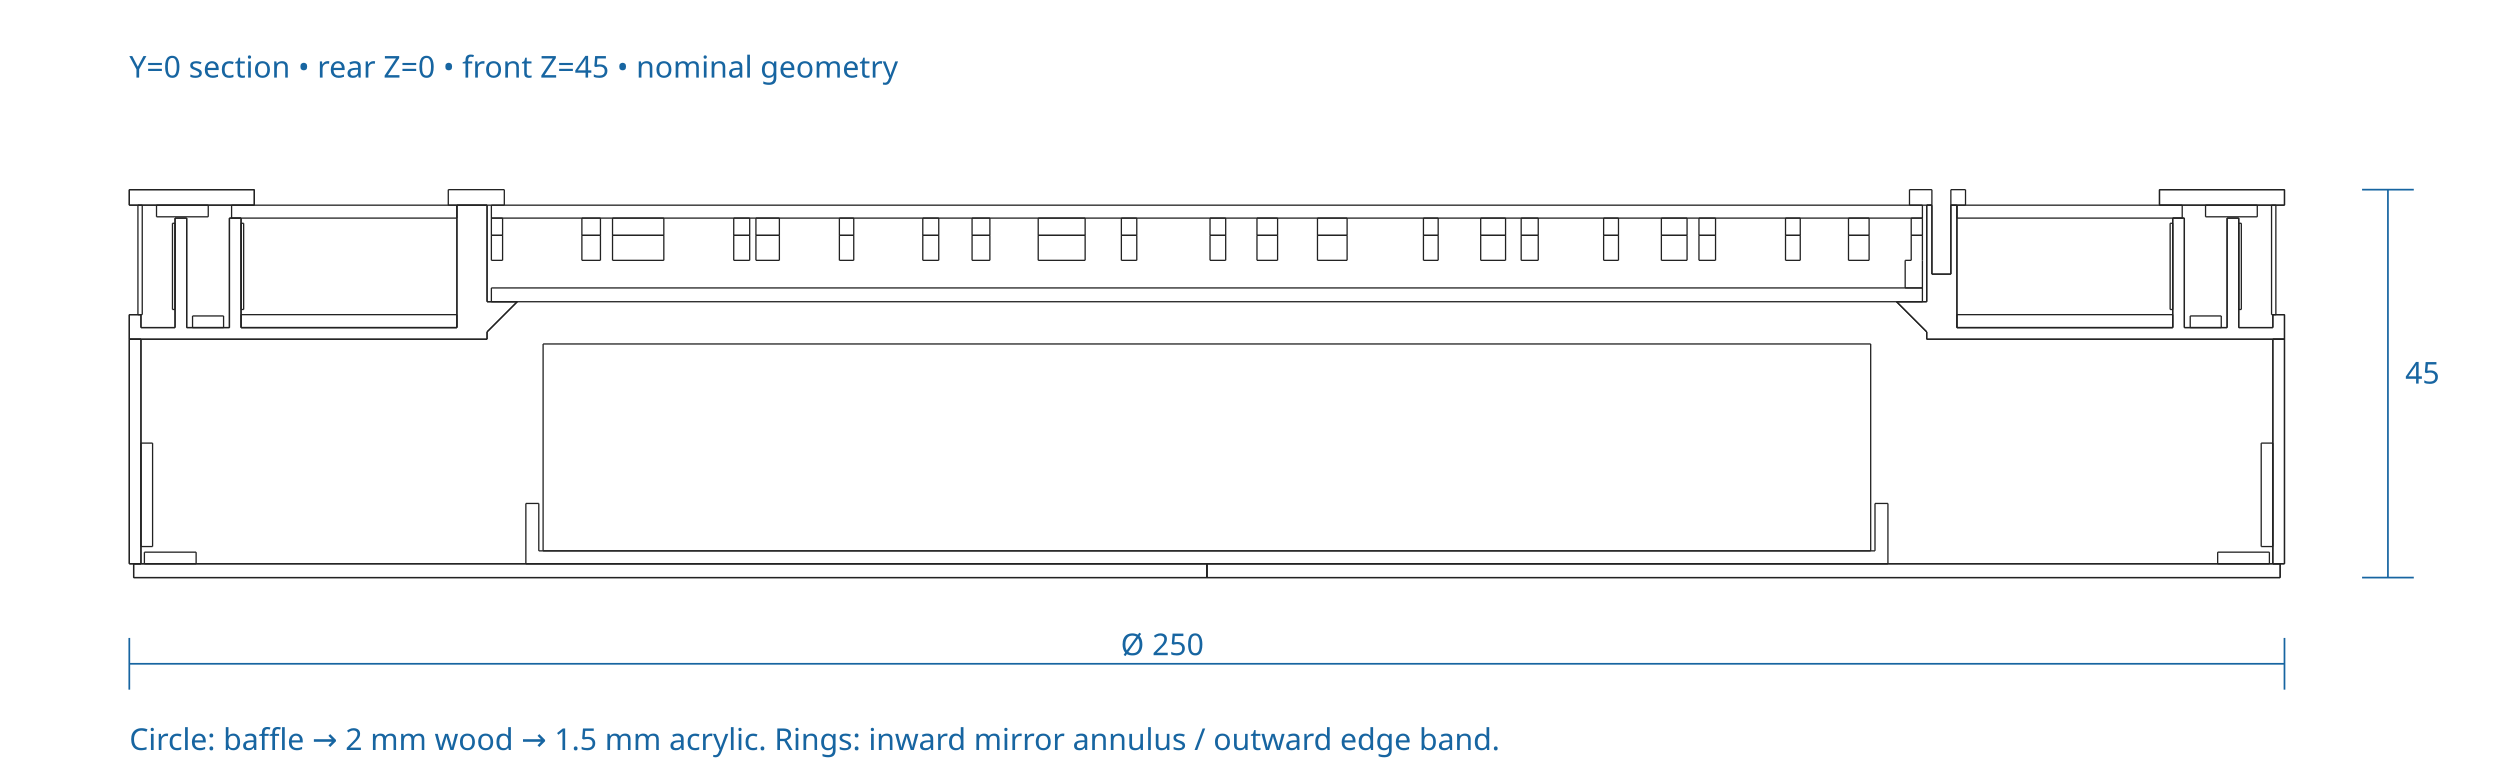
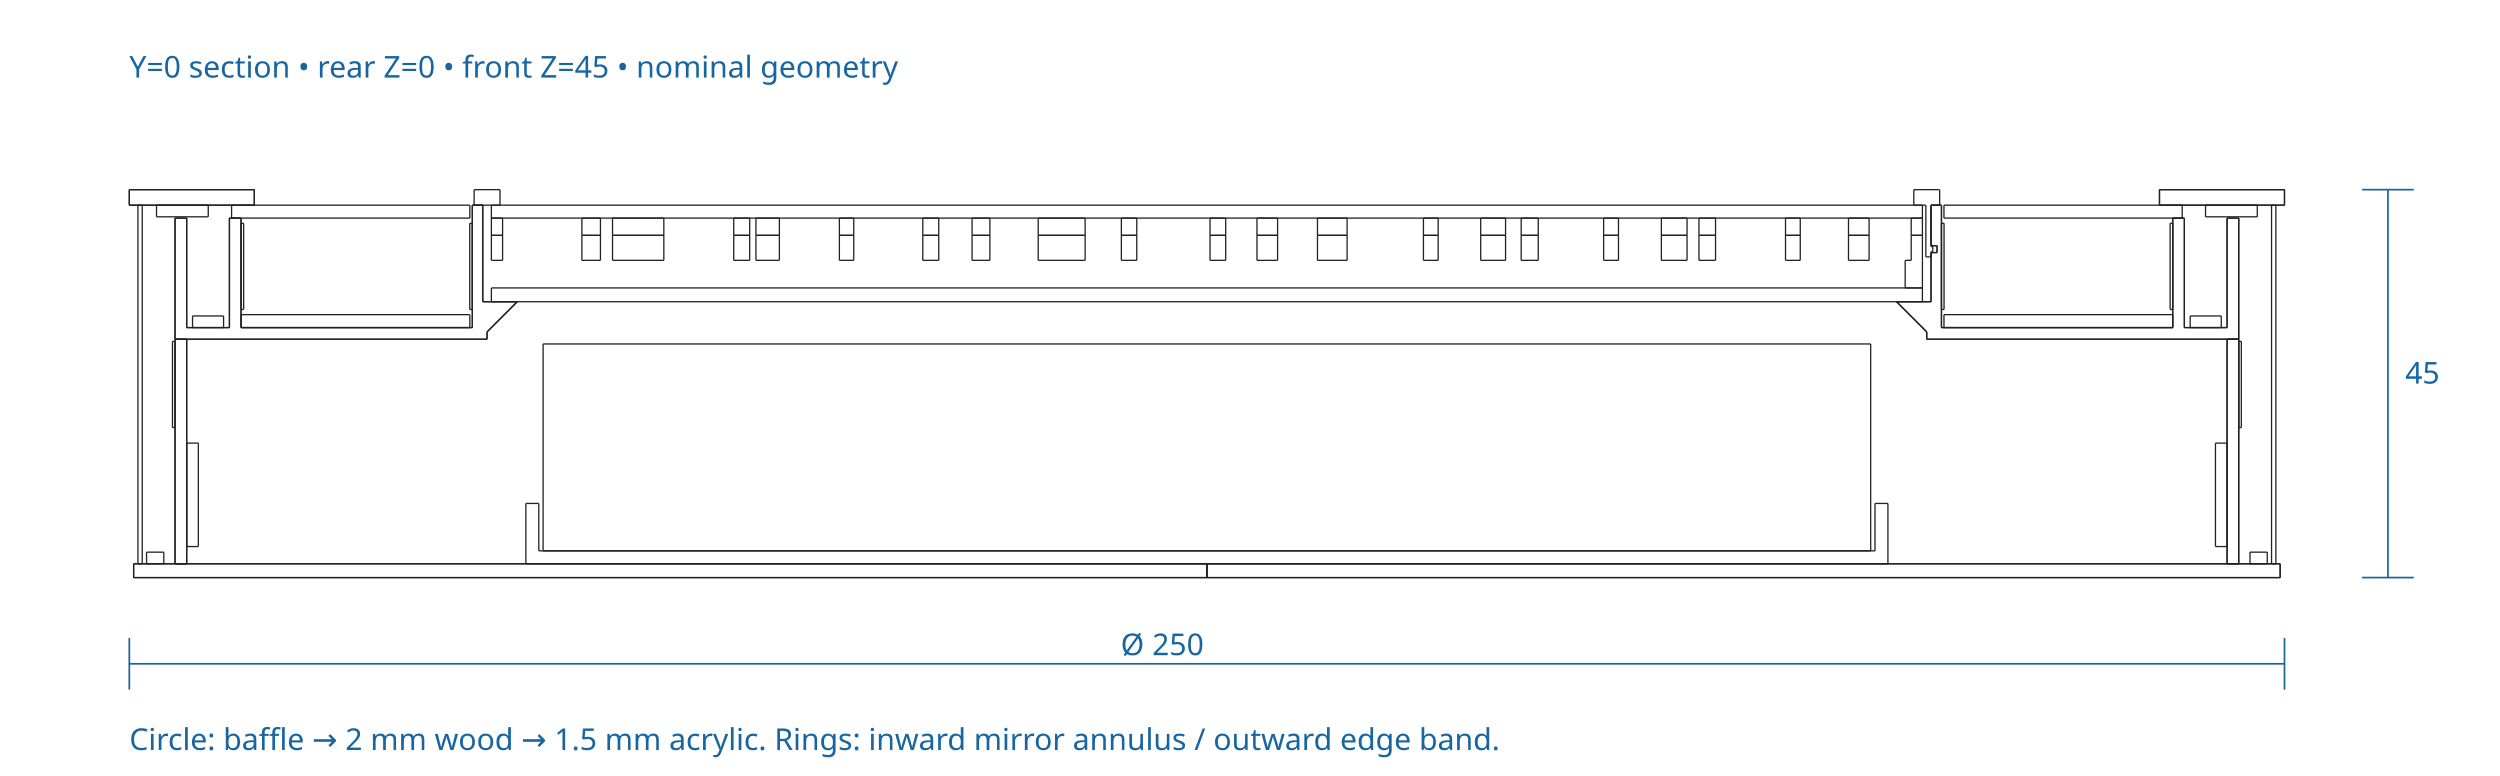
<svg xmlns="http://www.w3.org/2000/svg" width="290.0mm" height="90.0mm" viewBox="-140.0 -67.0 290.0 90.0">
  <g fill="none" stroke="#222" stroke-width="0.15">
    <polyline points="-79,-8.6 -79,-1.6" />
    <polyline points="-79,-8.6 -77.5,-8.6" />
    <polyline points="-79,-1.6 79,-1.6" />
    <polyline points="-77.5,-8.6 -77.5,-3.1" />
    <polyline points="77.5,-8.6 79,-8.6" />
    <polyline points="77.5,-8.6 77.5,-3.1" />
    <polyline points="79,-8.6 79,-1.6" />
    <polyline points="-77.5,-3.1 77.5,-3.1" />
-     <polyline points="-112.036,-29 -87,-29" />
+     <polyline points="-112.036,-29 -85.5,-29" />
    <polyline points="-112.036,-30.5 -112.036,-29" />
-     <polyline points="-87,-30.5 -87,-29" />
-     <polyline points="87,-29 112.036,-29" />
-     <polyline points="87,-29 87,-30.5" />
+     <polyline points="-85.5,-30.5 -85.5,-29" />
+     <polyline points="85.5,-29 112.036,-29" />
+     <polyline points="85.5,-29 85.5,-30.5" />
    <polyline points="112.036,-30.5 112.036,-29" />
-     <polyline points="-112.036,-30.5 -87,-30.5" />
-     <polyline points="87,-30.5 112.036,-30.5" />
+     <polyline points="-112.036,-30.5 -85.5,-30.5" />
+     <polyline points="85.5,-30.5 112.036,-30.5" />
    <polyline points="-113.136,-43.2 -113.136,-41.7" />
-     <polyline points="-113.136,-43.2 -87,-43.2" />
-     <polyline points="-113.136,-41.7 -87,-41.7" />
-     <polyline points="-87,-43.2 -87,-41.7" />
-     <polyline points="87,-41.7 113.136,-41.7" />
-     <polyline points="87,-41.7 87,-43.2" />
+     <polyline points="-113.136,-43.2 -85.5,-43.2" />
+     <polyline points="-113.136,-41.7 -85.5,-41.7" />
+     <polyline points="-85.5,-43.2 -85.5,-41.7" />
+     <polyline points="85.5,-41.7 113.136,-41.7" />
+     <polyline points="85.5,-41.7 85.5,-43.2" />
    <polyline points="113.136,-41.7 113.136,-43.2" />
-     <polyline points="87,-43.2 113.136,-43.2" />
-     <polyline points="-124,-30.5 -123.5,-30.5" />
-     <polyline points="-124,-43.2 -124,-30.5" />
-     <polyline points="-123.5,-43.2 -123.5,-30.5" />
-     <polyline points="123.5,-30.5 124,-30.5" />
-     <polyline points="123.5,-43.2 123.5,-30.5" />
-     <polyline points="124,-43.2 124,-30.5" />
+     <polyline points="85.5,-43.2 113.136,-43.2" />
+     <polyline points="-124,-1.6 -123.5,-1.6" />
+     <polyline points="-124,-43.2 -124,-1.6" />
+     <polyline points="-123.5,-43.2 -123.5,-1.6" />
+     <polyline points="123.5,-1.6 124,-1.6" />
+     <polyline points="123.5,-43.2 123.5,-1.6" />
+     <polyline points="124,-43.2 124,-1.6" />
    <polyline points="-124,-43.2 -123.5,-43.2" />
    <polyline points="123.5,-43.2 124,-43.2" />
    <polyline points="-83,-41.7 -83,-39.7" />
    <polyline points="-83,-41.7 -81.7,-41.7" />
    <polyline points="-83,-39.7 -81.7,-39.7" />
    <polyline points="-81.7,-39.7 -81.7,-41.7" />
    <polyline points="-72.501,-39.7 -70.348,-39.7" />
    <polyline points="-72.501,-39.7 -72.501,-41.7" />
    <polyline points="-70.348,-41.7 -70.348,-39.7" />
    <polyline points="-68.947,-39.7 -62.996,-39.7" />
    <polyline points="-68.947,-39.7 -68.947,-41.7" />
    <polyline points="-62.996,-41.7 -62.996,-39.7" />
    <polyline points="-54.887,-39.7 -53.035,-39.7" />
    <polyline points="-54.887,-39.7 -54.887,-41.7" />
    <polyline points="-53.035,-41.7 -53.035,-39.7" />
    <polyline points="-52.312,-39.7 -49.592,-39.7" />
    <polyline points="-52.312,-39.7 -52.312,-41.7" />
    <polyline points="-49.592,-41.7 -49.592,-39.7" />
    <polyline points="-42.632,-39.7 -40.965,-39.7" />
    <polyline points="-42.632,-39.7 -42.632,-41.7" />
    <polyline points="-40.965,-41.7 -40.965,-39.7" />
    <polyline points="-32.956,-39.7 -31.104,-39.7" />
    <polyline points="-32.956,-39.7 -32.956,-41.7" />
    <polyline points="-31.104,-41.7 -31.104,-39.7" />
    <polyline points="-27.24,-39.7 -25.173,-39.7" />
    <polyline points="-27.24,-39.7 -27.24,-41.7" />
    <polyline points="-25.173,-41.7 -25.173,-39.7" />
    <polyline points="-19.568,-39.7 -14.124,-39.7" />
    <polyline points="-19.568,-39.7 -19.568,-41.7" />
    <polyline points="-14.124,-41.7 -14.124,-39.7" />
    <polyline points="-9.922,-39.7 -8.133,-39.7" />
    <polyline points="-9.922,-39.7 -9.922,-41.7" />
    <polyline points="-8.133,-41.7 -8.133,-39.7" />
    <polyline points="0.363,-39.7 2.18,-39.7" />
    <polyline points="0.363,-39.7 0.363,-41.7" />
    <polyline points="2.18,-41.7 2.18,-39.7" />
    <polyline points="5.809,-39.7 8.2,-39.7" />
    <polyline points="5.809,-39.7 5.809,-41.7" />
    <polyline points="8.2,-41.7 8.2,-39.7" />
    <polyline points="12.827,-39.7 16.264,-39.7" />
    <polyline points="12.827,-39.7 12.827,-41.7" />
    <polyline points="16.264,-41.7 16.264,-39.7" />
    <polyline points="25.119,-39.7 26.828,-39.7" />
    <polyline points="25.119,-39.7 25.119,-41.7" />
    <polyline points="26.828,-41.7 26.828,-39.7" />
    <polyline points="31.761,-39.7 34.645,-39.7" />
    <polyline points="31.761,-39.7 31.761,-41.7" />
    <polyline points="34.645,-41.7 34.645,-39.7" />
    <polyline points="36.456,-39.7 38.435,-39.7" />
    <polyline points="36.456,-39.7 36.456,-41.7" />
    <polyline points="38.435,-41.7 38.435,-39.7" />
    <polyline points="46.02,-39.7 47.744,-39.7" />
    <polyline points="46.02,-39.7 46.02,-41.7" />
    <polyline points="47.744,-41.7 47.744,-39.7" />
    <polyline points="52.719,-39.7 55.699,-39.7" />
    <polyline points="52.719,-39.7 52.719,-41.7" />
    <polyline points="55.699,-41.7 55.699,-39.7" />
    <polyline points="57.08,-39.7 59.003,-39.7" />
    <polyline points="57.08,-39.7 57.08,-41.7" />
    <polyline points="59.003,-41.7 59.003,-39.7" />
    <polyline points="67.12,-39.7 68.829,-39.7" />
    <polyline points="67.12,-39.7 67.12,-41.7" />
    <polyline points="68.829,-41.7 68.829,-39.7" />
    <polyline points="74.425,-39.7 76.816,-39.7" />
    <polyline points="74.425,-39.7 74.425,-41.7" />
    <polyline points="76.816,-41.7 76.816,-39.7" />
    <polyline points="81.7,-39.7 83,-39.7" />
    <polyline points="81.7,-39.7 81.7,-41.7" />
    <polyline points="83,-39.7 83,-41.7" />
    <polyline points="-72.501,-41.7 -70.348,-41.7" />
    <polyline points="-68.947,-41.7 -62.996,-41.7" />
    <polyline points="-54.887,-41.7 -53.035,-41.7" />
    <polyline points="-52.312,-41.7 -49.592,-41.7" />
    <polyline points="-42.632,-41.7 -40.965,-41.7" />
    <polyline points="-32.956,-41.7 -31.104,-41.7" />
    <polyline points="-27.24,-41.7 -25.173,-41.7" />
    <polyline points="-19.568,-41.7 -14.124,-41.7" />
    <polyline points="-9.922,-41.7 -8.133,-41.7" />
    <polyline points="0.363,-41.7 2.18,-41.7" />
    <polyline points="5.809,-41.7 8.2,-41.7" />
    <polyline points="12.827,-41.7 16.264,-41.7" />
    <polyline points="25.119,-41.7 26.828,-41.7" />
    <polyline points="31.761,-41.7 34.645,-41.7" />
    <polyline points="36.456,-41.7 38.435,-41.7" />
    <polyline points="46.02,-41.7 47.744,-41.7" />
    <polyline points="52.719,-41.7 55.699,-41.7" />
    <polyline points="57.08,-41.7 59.003,-41.7" />
    <polyline points="67.12,-41.7 68.829,-41.7" />
    <polyline points="74.425,-41.7 76.816,-41.7" />
    <polyline points="81.7,-41.7 83,-41.7" />
    <polyline points="81,-36.8 81,-33.6" />
    <polyline points="81,-36.8 81.7,-36.8" />
    <polyline points="81,-33.6 83,-33.6" />
    <polyline points="81.7,-36.8 81.7,-39.7" />
    <polyline points="83,-36.8 83,-33.6" />
    <polyline points="83,-36.8 83,-39.7" />
    <polyline points="-83,-36.8 -81.7,-36.8" />
    <polyline points="-83,-39.7 -83,-36.8" />
    <polyline points="-81.7,-36.8 -81.7,-39.7" />
    <polyline points="-72.501,-36.8 -70.348,-36.8" />
    <polyline points="-72.501,-36.8 -72.501,-39.7" />
    <polyline points="-70.348,-39.7 -70.348,-36.8" />
    <polyline points="-68.947,-36.8 -62.996,-36.8" />
    <polyline points="-68.947,-36.8 -68.947,-39.7" />
    <polyline points="-62.996,-39.7 -62.996,-36.8" />
    <polyline points="-54.887,-36.8 -53.035,-36.8" />
    <polyline points="-54.887,-36.8 -54.887,-39.7" />
    <polyline points="-53.035,-39.7 -53.035,-36.8" />
    <polyline points="-52.312,-36.8 -49.592,-36.8" />
    <polyline points="-52.312,-36.8 -52.312,-39.7" />
    <polyline points="-49.592,-39.7 -49.592,-36.8" />
    <polyline points="-42.632,-36.8 -40.965,-36.8" />
    <polyline points="-42.632,-36.8 -42.632,-39.7" />
    <polyline points="-40.965,-39.7 -40.965,-36.8" />
    <polyline points="-32.956,-36.8 -31.104,-36.8" />
    <polyline points="-32.956,-36.8 -32.956,-39.7" />
    <polyline points="-31.104,-39.7 -31.104,-36.8" />
    <polyline points="-27.24,-36.8 -25.173,-36.8" />
    <polyline points="-27.24,-36.8 -27.24,-39.7" />
    <polyline points="-25.173,-39.7 -25.173,-36.8" />
    <polyline points="-19.568,-36.8 -14.124,-36.8" />
    <polyline points="-19.568,-36.8 -19.568,-39.7" />
    <polyline points="-14.124,-39.7 -14.124,-36.8" />
    <polyline points="-9.922,-36.8 -8.133,-36.8" />
    <polyline points="-9.922,-36.8 -9.922,-39.7" />
    <polyline points="-8.133,-39.7 -8.133,-36.8" />
    <polyline points="0.363,-36.8 2.18,-36.8" />
    <polyline points="0.363,-36.8 0.363,-39.7" />
    <polyline points="2.18,-39.7 2.18,-36.8" />
    <polyline points="5.809,-36.8 8.2,-36.8" />
    <polyline points="5.809,-36.8 5.809,-39.7" />
    <polyline points="8.2,-39.7 8.2,-36.8" />
    <polyline points="12.827,-36.8 16.264,-36.8" />
    <polyline points="12.827,-36.8 12.827,-39.7" />
    <polyline points="16.264,-39.7 16.264,-36.8" />
    <polyline points="25.119,-36.8 26.828,-36.8" />
    <polyline points="25.119,-36.8 25.119,-39.7" />
    <polyline points="26.828,-39.7 26.828,-36.8" />
    <polyline points="31.761,-36.8 34.645,-36.8" />
    <polyline points="31.761,-36.8 31.761,-39.7" />
    <polyline points="34.645,-39.7 34.645,-36.8" />
    <polyline points="36.456,-36.8 38.435,-36.8" />
    <polyline points="36.456,-36.8 36.456,-39.7" />
    <polyline points="38.435,-39.7 38.435,-36.8" />
    <polyline points="46.02,-36.8 47.744,-36.8" />
    <polyline points="46.02,-36.8 46.02,-39.7" />
    <polyline points="47.744,-39.7 47.744,-36.8" />
    <polyline points="52.719,-36.8 55.699,-36.8" />
    <polyline points="52.719,-36.8 52.719,-39.7" />
    <polyline points="55.699,-39.7 55.699,-36.8" />
    <polyline points="57.08,-36.8 59.003,-36.8" />
    <polyline points="57.08,-36.8 57.08,-39.7" />
    <polyline points="59.003,-39.7 59.003,-36.8" />
    <polyline points="67.12,-36.8 68.829,-36.8" />
    <polyline points="67.12,-36.8 67.12,-39.7" />
    <polyline points="68.829,-39.7 68.829,-36.8" />
    <polyline points="74.425,-36.8 76.816,-36.8" />
    <polyline points="74.425,-36.8 74.425,-39.7" />
    <polyline points="76.816,-39.7 76.816,-36.8" />
    <polyline points="74.425,-39.7 76.816,-39.7" />
    <polyline points="-83,-39.7 -81.7,-39.7" />
    <polyline points="-72.501,-39.7 -70.348,-39.7" />
    <polyline points="-42.632,-39.7 -40.965,-39.7" />
    <polyline points="-52.312,-39.7 -49.592,-39.7" />
    <polyline points="-32.956,-39.7 -31.104,-39.7" />
    <polyline points="-27.24,-39.7 -25.173,-39.7" />
    <polyline points="-9.922,-39.7 -8.133,-39.7" />
    <polyline points="0.363,-39.7 2.18,-39.7" />
    <polyline points="5.809,-39.7 8.2,-39.7" />
    <polyline points="12.827,-39.7 16.264,-39.7" />
    <polyline points="25.119,-39.7 26.828,-39.7" />
    <polyline points="31.761,-39.7 34.645,-39.7" />
    <polyline points="36.456,-39.7 38.435,-39.7" />
    <polyline points="46.02,-39.7 47.744,-39.7" />
    <polyline points="52.719,-39.7 55.699,-39.7" />
    <polyline points="57.08,-39.7 59.003,-39.7" />
    <polyline points="67.12,-39.7 68.829,-39.7" />
    <polyline points="-68.947,-39.7 -62.996,-39.7" />
    <polyline points="-54.887,-39.7 -53.035,-39.7" />
    <polyline points="-19.568,-39.7 -14.124,-39.7" />
    <polyline points="81.7,-39.7 83,-39.7" />
    <polyline points="-83,-43.2 -83,-41.7" />
    <polyline points="-83,-43.2 83,-43.2" />
    <polyline points="-83,-41.7 83,-41.7" />
    <polyline points="83,-41.7 83,-43.2" />
-     <polyline points="-88,-45 -88,-43.2" />
-     <polyline points="-88,-45 -81.5,-45" />
-     <polyline points="-88,-43.2 -81.5,-43.2" />
-     <polyline points="-81.5,-45 -81.5,-43.2" />
-     <polyline points="81.5,-43.2 84.1,-43.2" />
-     <polyline points="81.5,-43.2 81.5,-45" />
-     <polyline points="84.1,-45 84.1,-43.2" />
-     <polyline points="86.3,-43.2 88,-43.2" />
-     <polyline points="86.3,-43.2 86.3,-45" />
-     <polyline points="88,-43.2 88,-45" />
-     <polyline points="81.5,-45 84.1,-45" />
-     <polyline points="86.3,-45 88,-45" />
-     <polyline points="117.25,-2.95 117.25,-1.6" />
-     <polyline points="117.25,-2.95 123.25,-2.95" />
-     <polyline points="117.25,-1.6 123.25,-1.6" />
-     <polyline points="123.25,-2.95 123.25,-1.6" />
-     <polyline points="-117.25,-1.6 -117.25,-2.95" />
-     <polyline points="-123.25,-1.6 -117.25,-1.6" />
-     <polyline points="-123.25,-2.95 -117.25,-2.95" />
-     <polyline points="-123.25,-1.6 -123.25,-2.95" />
+     <polyline points="-85,-45 -85,-43.2" />
+     <polyline points="-85,-45 -82,-45" />
+     <polyline points="-85,-43.2 -82,-43.2" />
+     <polyline points="-82,-45 -82,-43.2" />
+     <polyline points="82,-43.2 83.4,-43.2" />
+     <polyline points="82,-43.2 82,-45" />
+     <polyline points="83.4,-43.2 83.4,-37.2" />
+     <polyline points="84,-43.2 85,-43.2" />
+     <polyline points="84,-43.2 84,-38.4" />
+     <polyline points="85,-43.2 85,-45" />
+     <polyline points="82,-45 85,-45" />
+     <polyline points="84,-38.4 84.2,-38.4" />
+     <polyline points="83.4,-37.2 84,-37.2" />
+     <polyline points="84,-37.8 84,-37.2" />
+     <polyline points="84,-37.8 84.2,-37.8" />
+     <polyline points="84.2,-38.4 84.2,-37.8" />
+     <polyline points="121,-2.95 121,-1.6" />
+     <polyline points="121,-2.95 123,-2.95" />
+     <polyline points="121,-1.6 123,-1.6" />
+     <polyline points="123,-2.95 123,-1.6" />
+     <polyline points="-121,-1.6 -121,-2.95" />
+     <polyline points="-123,-1.6 -121,-1.6" />
+     <polyline points="-123,-2.95 -121,-2.95" />
+     <polyline points="-123,-1.6 -123,-2.95" />
    <polyline points="114.065,-30.35 114.065,-29" />
    <polyline points="114.065,-30.35 117.665,-30.35" />
    <polyline points="114.065,-29 117.665,-29" />
    <polyline points="117.665,-30.35 117.665,-29" />
    <polyline points="-114.065,-29 -114.065,-30.35" />
    <polyline points="-117.665,-29 -114.065,-29" />
    <polyline points="-117.665,-30.35 -114.065,-30.35" />
    <polyline points="-117.665,-29 -117.665,-30.35" />
    <polyline points="115.844,-43.2 115.844,-41.85" />
    <polyline points="115.844,-43.2 121.844,-43.2" />
    <polyline points="115.844,-41.85 121.844,-41.85" />
    <polyline points="121.844,-43.2 121.844,-41.85" />
    <polyline points="-115.844,-41.85 -115.844,-43.2" />
    <polyline points="-121.844,-41.85 -115.844,-41.85" />
    <polyline points="-121.844,-43.2 -115.844,-43.2" />
    <polyline points="-121.844,-41.85 -121.844,-43.2" />
-     <polyline points="122.3,-3.6 123.65,-3.6" />
-     <polyline points="122.3,-15.6 122.3,-3.6" />
-     <polyline points="123.65,-15.6 123.65,-3.6" />
-     <polyline points="122.3,-15.6 123.65,-15.6" />
-     <polyline points="-123.65,-15.6 -123.65,-3.6" />
-     <polyline points="-123.65,-15.6 -122.3,-15.6" />
-     <polyline points="-123.65,-3.6 -122.3,-3.6" />
-     <polyline points="-122.3,-15.6 -122.3,-3.6" />
-     <polyline points="125,-27.65 125,-30.5" />
-     <polyline points="125,-27.65 83.5,-27.65" />
-     <polyline points="125,-30.5 123.65,-30.5" />
-     <polyline points="83.5,-27.65 83.5,-28.5" />
-     <polyline points="123.65,-29 123.65,-30.5" />
-     <polyline points="123.65,-29 119.694,-29" />
-     <polyline points="119.694,-29 119.694,-41.7" />
+     <polyline points="116.994,-3.6 118.344,-3.6" />
+     <polyline points="116.994,-15.6 116.994,-3.6" />
+     <polyline points="118.344,-15.6 118.344,-3.6" />
+     <polyline points="116.994,-15.6 118.344,-15.6" />
+     <polyline points="-118.344,-15.6 -118.344,-3.6" />
+     <polyline points="-118.344,-15.6 -116.994,-15.6" />
+     <polyline points="-118.344,-3.6 -116.994,-3.6" />
+     <polyline points="-116.994,-15.6 -116.994,-3.6" />
+     <polyline points="83.5,-27.65 119.694,-27.65" />
+     <polyline points="83.5,-28.5 83.5,-27.65" />
+     <polyline points="119.694,-41.7 119.694,-27.65" />
+     <polyline points="112.036,-29 85.21,-29" />
+     <polyline points="112.036,-29 112.036,-41.7" />
+     <polyline points="85.21,-29 85.21,-43.2" />
+     <polyline points="83.5,-28.5 80,-32" />
+     <polyline points="119.694,-41.7 118.344,-41.7" />
+     <polyline points="118.344,-41.7 118.344,-29" />
+     <polyline points="118.344,-29 113.386,-29" />
+     <polyline points="113.386,-29 113.386,-41.7" />
+     <polyline points="113.386,-41.7 112.036,-41.7" />
+     <polyline points="85.21,-43.2 84,-43.2" />
+     <polyline points="84,-38.5 84,-43.2" />
+     <polyline points="84.7,-38.5 84,-38.5" />
+     <polyline points="84.7,-37.7 84.7,-38.5" />
+     <polyline points="84.7,-37.7 84,-37.7" />
+     <polyline points="84,-32 84,-37.7" />
+     <polyline points="84,-32 80,-32" />
+     <polyline points="-119.694,-27.65 -83.5,-27.65" />
+     <polyline points="-119.694,-41.7 -119.694,-27.65" />
+     <polyline points="-83.5,-28.5 -83.5,-27.65" />
+     <polyline points="-85.21,-29 -112.036,-29" />
+     <polyline points="-85.21,-43.2 -85.21,-29" />
+     <polyline points="-112.036,-41.7 -112.036,-29" />
+     <polyline points="-118.344,-41.7 -119.694,-41.7" />
+     <polyline points="-80,-32 -83.5,-28.5" />
+     <polyline points="-80,-32 -84,-32" />
+     <polyline points="-84,-43.2 -84,-32" />
+     <polyline points="-84,-43.2 -85.21,-43.2" />
+     <polyline points="-112.036,-41.7 -113.386,-41.7" />
+     <polyline points="-113.386,-41.7 -113.386,-29" />
+     <polyline points="-113.386,-29 -118.344,-29" />
+     <polyline points="-118.344,-41.7 -118.344,-29" />
+     <polyline points="-119.694,-27.65 -83.5,-27.65" />
+     <polyline points="-119.694,-41.7 -119.694,-27.65" />
+     <polyline points="-83.5,-28.5 -83.5,-27.65" />
+     <polyline points="-118.344,-41.7 -119.694,-41.7" />
+     <polyline points="-80,-32 -83.5,-28.5" />
+     <polyline points="-80,-32 -84,-32" />
+     <polyline points="-84,-43.2 -84,-32" />
+     <polyline points="-84,-43.2 -85.21,-43.2" />
+     <polyline points="-85.21,-43.2 -85.21,-29" />
+     <polyline points="-85.21,-29 -112.036,-29" />
+     <polyline points="-112.036,-41.7 -112.036,-29" />
+     <polyline points="-112.036,-41.7 -113.386,-41.7" />
+     <polyline points="-113.386,-41.7 -113.386,-29" />
+     <polyline points="-113.386,-29 -118.344,-29" />
+     <polyline points="-118.344,-41.7 -118.344,-29" />
+     <polyline points="83.5,-27.65 119.694,-27.65" />
+     <polyline points="83.5,-28.5 83.5,-27.65" />
+     <polyline points="119.694,-41.7 119.694,-27.65" />
    <polyline points="119.694,-41.7 118.344,-41.7" />
    <polyline points="118.344,-41.7 118.344,-29" />
    <polyline points="118.344,-29 113.386,-29" />
    <polyline points="113.386,-29 113.386,-41.7" />
    <polyline points="113.386,-41.7 112.036,-41.7" />
    <polyline points="112.036,-29 112.036,-41.7" />
-     <polyline points="112.036,-29 87,-29" />
-     <polyline points="87,-29 87,-43.2" />
-     <polyline points="87,-43.2 86.3,-43.2" />
-     <polyline points="86.3,-35.2 86.3,-43.2" />
-     <polyline points="86.3,-35.2 84.1,-35.2" />
-     <polyline points="84.1,-43.2 84.1,-35.2" />
-     <polyline points="84.1,-43.2 83.5,-43.2" />
-     <polyline points="83.5,-32 83.5,-43.2" />
-     <polyline points="83.5,-32 80,-32" />
+     <polyline points="112.036,-29 85.21,-29" />
+     <polyline points="85.21,-29 85.21,-43.2" />
+     <polyline points="85.21,-43.2 84,-43.2" />
+     <polyline points="84,-38.5 84,-43.2" />
+     <polyline points="84.7,-38.5 84,-38.5" />
+     <polyline points="84.7,-37.7 84.7,-38.5" />
+     <polyline points="84.7,-37.7 84,-37.7" />
+     <polyline points="84,-32 84,-37.7" />
+     <polyline points="84,-32 80,-32" />
    <polyline points="83.5,-28.5 80,-32" />
-     <polyline points="-125,-30.5 -125,-27.65" />
-     <polyline points="-123.65,-30.5 -125,-30.5" />
-     <polyline points="-83.5,-27.65 -125,-27.65" />
-     <polyline points="-83.5,-28.5 -83.5,-27.65" />
-     <polyline points="-80,-32 -83.5,-28.5" />
-     <polyline points="-80,-32 -83.5,-32" />
-     <polyline points="-83.5,-43.2 -83.5,-32" />
-     <polyline points="-83.5,-43.2 -87,-43.2" />
-     <polyline points="-87,-43.2 -87,-29" />
-     <polyline points="-87,-29 -112.036,-29" />
-     <polyline points="-112.036,-41.7 -112.036,-29" />
-     <polyline points="-112.036,-41.7 -113.386,-41.7" />
-     <polyline points="-113.386,-41.7 -113.386,-29" />
-     <polyline points="-113.386,-29 -118.344,-29" />
-     <polyline points="-118.344,-41.7 -118.344,-29" />
-     <polyline points="-118.344,-41.7 -119.694,-41.7" />
-     <polyline points="-119.694,-41.7 -119.694,-29" />
-     <polyline points="-119.694,-29 -123.65,-29" />
-     <polyline points="-123.65,-30.5 -123.65,-29" />
-     <polyline points="-125,-30.5 -125,-27.65" />
-     <polyline points="-123.65,-30.5 -125,-30.5" />
-     <polyline points="-83.5,-27.65 -125,-27.65" />
-     <polyline points="-123.65,-30.5 -123.65,-29" />
-     <polyline points="-83.5,-28.5 -83.5,-27.65" />
-     <polyline points="-80,-32 -83.5,-28.5" />
-     <polyline points="-80,-32 -83.5,-32" />
-     <polyline points="-83.5,-43.2 -83.5,-32" />
-     <polyline points="-83.5,-43.2 -87,-43.2" />
-     <polyline points="-87,-43.2 -87,-29" />
-     <polyline points="-87,-29 -112.036,-29" />
-     <polyline points="-112.036,-41.7 -112.036,-29" />
-     <polyline points="-112.036,-41.7 -113.386,-41.7" />
-     <polyline points="-113.386,-41.7 -113.386,-29" />
-     <polyline points="-113.386,-29 -118.344,-29" />
-     <polyline points="-118.344,-41.7 -118.344,-29" />
-     <polyline points="-118.344,-41.7 -119.694,-41.7" />
-     <polyline points="-119.694,-41.7 -119.694,-29" />
-     <polyline points="-119.694,-29 -123.65,-29" />
-     <polyline points="125,-27.65 125,-30.5" />
-     <polyline points="125,-27.65 83.5,-27.65" />
-     <polyline points="125,-30.5 123.65,-30.5" />
-     <polyline points="123.65,-29 123.65,-30.5" />
-     <polyline points="123.65,-29 119.694,-29" />
-     <polyline points="119.694,-29 119.694,-41.7" />
-     <polyline points="119.694,-41.7 118.344,-41.7" />
-     <polyline points="118.344,-41.7 118.344,-29" />
-     <polyline points="118.344,-29 113.386,-29" />
-     <polyline points="113.386,-29 113.386,-41.7" />
-     <polyline points="113.386,-41.7 112.036,-41.7" />
-     <polyline points="112.036,-29 112.036,-41.7" />
-     <polyline points="112.036,-29 87,-29" />
-     <polyline points="87,-29 87,-43.2" />
-     <polyline points="87,-43.2 86.3,-43.2" />
-     <polyline points="86.3,-35.2 86.3,-43.2" />
-     <polyline points="86.3,-35.2 84.1,-35.2" />
-     <polyline points="84.1,-43.2 84.1,-35.2" />
-     <polyline points="84.1,-43.2 83.5,-43.2" />
-     <polyline points="83.5,-32 83.5,-43.2" />
-     <polyline points="83.5,-32 80,-32" />
-     <polyline points="83.5,-28.5 80,-32" />
-     <polyline points="83.5,-27.65 83.5,-28.5" />
-     <polyline points="125,-1.6 125,-27.65" />
-     <polyline points="123.65,-1.6 125,-1.6" />
-     <polyline points="125,-27.65 123.65,-27.65" />
-     <polyline points="123.65,-1.6 123.65,-27.65" />
-     <polyline points="-125,-27.65 -125,-1.6" />
-     <polyline points="-123.65,-27.65 -125,-27.65" />
-     <polyline points="-125,-1.6 -123.65,-1.6" />
-     <polyline points="-123.65,-27.65 -123.65,-1.6" />
-     <polyline points="-125,-27.65 -125,-1.6" />
-     <polyline points="-123.65,-27.65 -125,-27.65" />
-     <polyline points="-125,-1.6 -123.65,-1.6" />
-     <polyline points="-123.65,-27.65 -123.65,-1.6" />
-     <polyline points="125,-1.6 125,-27.65" />
-     <polyline points="123.65,-1.6 125,-1.6" />
-     <polyline points="125,-27.65 123.65,-27.65" />
-     <polyline points="123.65,-1.6 123.65,-27.65" />
+     <polyline points="119.694,-27.65 119.694,-1.6" />
+     <polyline points="119.694,-27.65 118.344,-27.65" />
+     <polyline points="118.344,-1.6 119.694,-1.6" />
+     <polyline points="118.344,-27.65 118.344,-1.6" />
+     <polyline points="-119.694,-27.65 -119.694,-1.6" />
+     <polyline points="-118.344,-27.65 -119.694,-27.65" />
+     <polyline points="-119.694,-1.6 -118.344,-1.6" />
+     <polyline points="-118.344,-27.65 -118.344,-1.6" />
+     <polyline points="-119.694,-27.65 -119.694,-1.6" />
+     <polyline points="-118.344,-27.65 -119.694,-27.65" />
+     <polyline points="-119.694,-1.6 -118.344,-1.6" />
+     <polyline points="-118.344,-27.65 -118.344,-1.6" />
+     <polyline points="119.694,-27.65 119.694,-1.6" />
+     <polyline points="119.694,-27.65 118.344,-27.65" />
+     <polyline points="118.344,-1.6 119.694,-1.6" />
+     <polyline points="118.344,-27.65 118.344,-1.6" />
    <polyline points="124.5,-1.6 0,-1.6" />
-     <polyline points="124.5,-1.6 124.5,-0" />
+     <polyline points="124.5,-0 124.5,-1.6" />
    <polyline points="0,-0 0,-1.6" />
    <polyline points="0,-0 124.5,-0" />
    <polyline points="0,-1.6 -124.5,-1.6" />
    <polyline points="0,-0 0,-1.6" />
    <polyline points="-124.5,-1.6 -124.5,-0" />
    <polyline points="-124.5,-0 0,-0" />
    <polyline points="0,-1.6 -124.5,-1.6" />
    <polyline points="0,-0 0,-1.6" />
    <polyline points="-124.5,-1.6 -124.5,-0" />
    <polyline points="-124.5,-0 0,-0" />
    <polyline points="124.5,-1.6 0,-1.6" />
-     <polyline points="124.5,-1.6 124.5,-0" />
+     <polyline points="124.5,-0 124.5,-1.6" />
    <polyline points="0,-0 0,-1.6" />
    <polyline points="0,-0 124.5,-0" />
    <polyline points="125,-43.2 125,-45" />
    <polyline points="125,-43.2 110.5,-43.2" />
    <polyline points="125,-45 110.5,-45" />
    <polyline points="110.5,-43.2 110.5,-45" />
    <polyline points="-125,-45 -125,-43.2" />
    <polyline points="-110.5,-45 -125,-45" />
    <polyline points="-110.5,-43.2 -125,-43.2" />
    <polyline points="-110.5,-45 -110.5,-43.2" />
    <polyline points="-125,-45 -125,-43.2" />
    <polyline points="-110.5,-45 -125,-45" />
    <polyline points="-110.5,-43.2 -125,-43.2" />
    <polyline points="-110.5,-45 -110.5,-43.2" />
    <polyline points="125,-43.2 125,-45" />
    <polyline points="125,-43.2 110.5,-43.2" />
    <polyline points="125,-45 110.5,-45" />
    <polyline points="110.5,-43.2 110.5,-45" />
    <polyline points="-77,-3.1 -77,-27.1" />
    <polyline points="-77,-3.1 77,-3.1" />
    <polyline points="-77,-27.1 77,-27.1" />
    <polyline points="77,-3.1 77,-27.1" />
    <polyline points="-83,-33.6 -83,-32" />
    <polyline points="-83,-33.6 83,-33.6" />
    <polyline points="-83,-32 83,-32" />
    <polyline points="83,-32 83,-33.6" />
+     <polyline points="-85.51,-31.1 -85.21,-31.1" />
+     <polyline points="-85.51,-41.1 -85.51,-31.1" />
+     <polyline points="-85.21,-41.1 -85.21,-31.1" />
+     <polyline points="85.21,-31.1 85.51,-31.1" />
+     <polyline points="85.21,-41.1 85.21,-31.1" />
+     <polyline points="85.51,-41.1 85.51,-31.1" />
+     <polyline points="-85.51,-41.1 -85.21,-41.1" />
+     <polyline points="85.21,-41.1 85.51,-41.1" />
    <polyline points="-112.036,-31.1 -111.736,-31.1" />
    <polyline points="-112.036,-41.1 -112.036,-31.1" />
    <polyline points="-111.736,-41.1 -111.736,-31.1" />
    <polyline points="111.736,-31.1 112.036,-31.1" />
    <polyline points="111.736,-41.1 111.736,-31.1" />
    <polyline points="112.036,-41.1 112.036,-31.1" />
    <polyline points="-112.036,-41.1 -111.736,-41.1" />
    <polyline points="111.736,-41.1 112.036,-41.1" />
-     <polyline points="-119.994,-31.1 -119.694,-31.1" />
-     <polyline points="-119.994,-41.1 -119.994,-31.1" />
-     <polyline points="-119.694,-41.1 -119.694,-31.1" />
-     <polyline points="119.694,-31.1 119.994,-31.1" />
-     <polyline points="119.694,-41.1 119.694,-31.1" />
-     <polyline points="119.994,-41.1 119.994,-31.1" />
-     <polyline points="-119.994,-41.1 -119.694,-41.1" />
-     <polyline points="119.694,-41.1 119.994,-41.1" />
+     <polyline points="-119.994,-17.4 -119.694,-17.4" />
+     <polyline points="-119.994,-27.4 -119.994,-17.4" />
+     <polyline points="-119.694,-27.4 -119.694,-17.4" />
+     <polyline points="119.694,-17.4 119.994,-17.4" />
+     <polyline points="119.694,-27.4 119.694,-17.4" />
+     <polyline points="119.994,-27.4 119.994,-17.4" />
+     <polyline points="-119.994,-27.4 -119.694,-27.4" />
+     <polyline points="119.694,-27.4 119.994,-27.4" />
  </g>
  <g fill="none" stroke="#1765a1" stroke-width="0.2">
    <path d="M -125.0,10 H 125.0 M -125.0,7 V 13 M 125.0,7 V 13 M 137.0,0 V -45.0 M 134.0,0 H 140.0 M 134.0,-45.0 H 140.0" />
  </g>
  <g font-family="sans-serif" font-size="3.5" fill="#1765a1">
    <text x="-10" y="9">Ø 250</text>
    <text x="139.0" y="-22.5">45</text>
    <text x="-125.0" y="-58.0">Y=0 section • rear Z=0 • front Z=45 • nominal geometry</text>
    <text x="-125.0" y="20">Circle: baffle → 2 mm wood → 1.5 mm acrylic. Rings: inward mirror annulus / outward edge band.</text>
  </g>
</svg>
